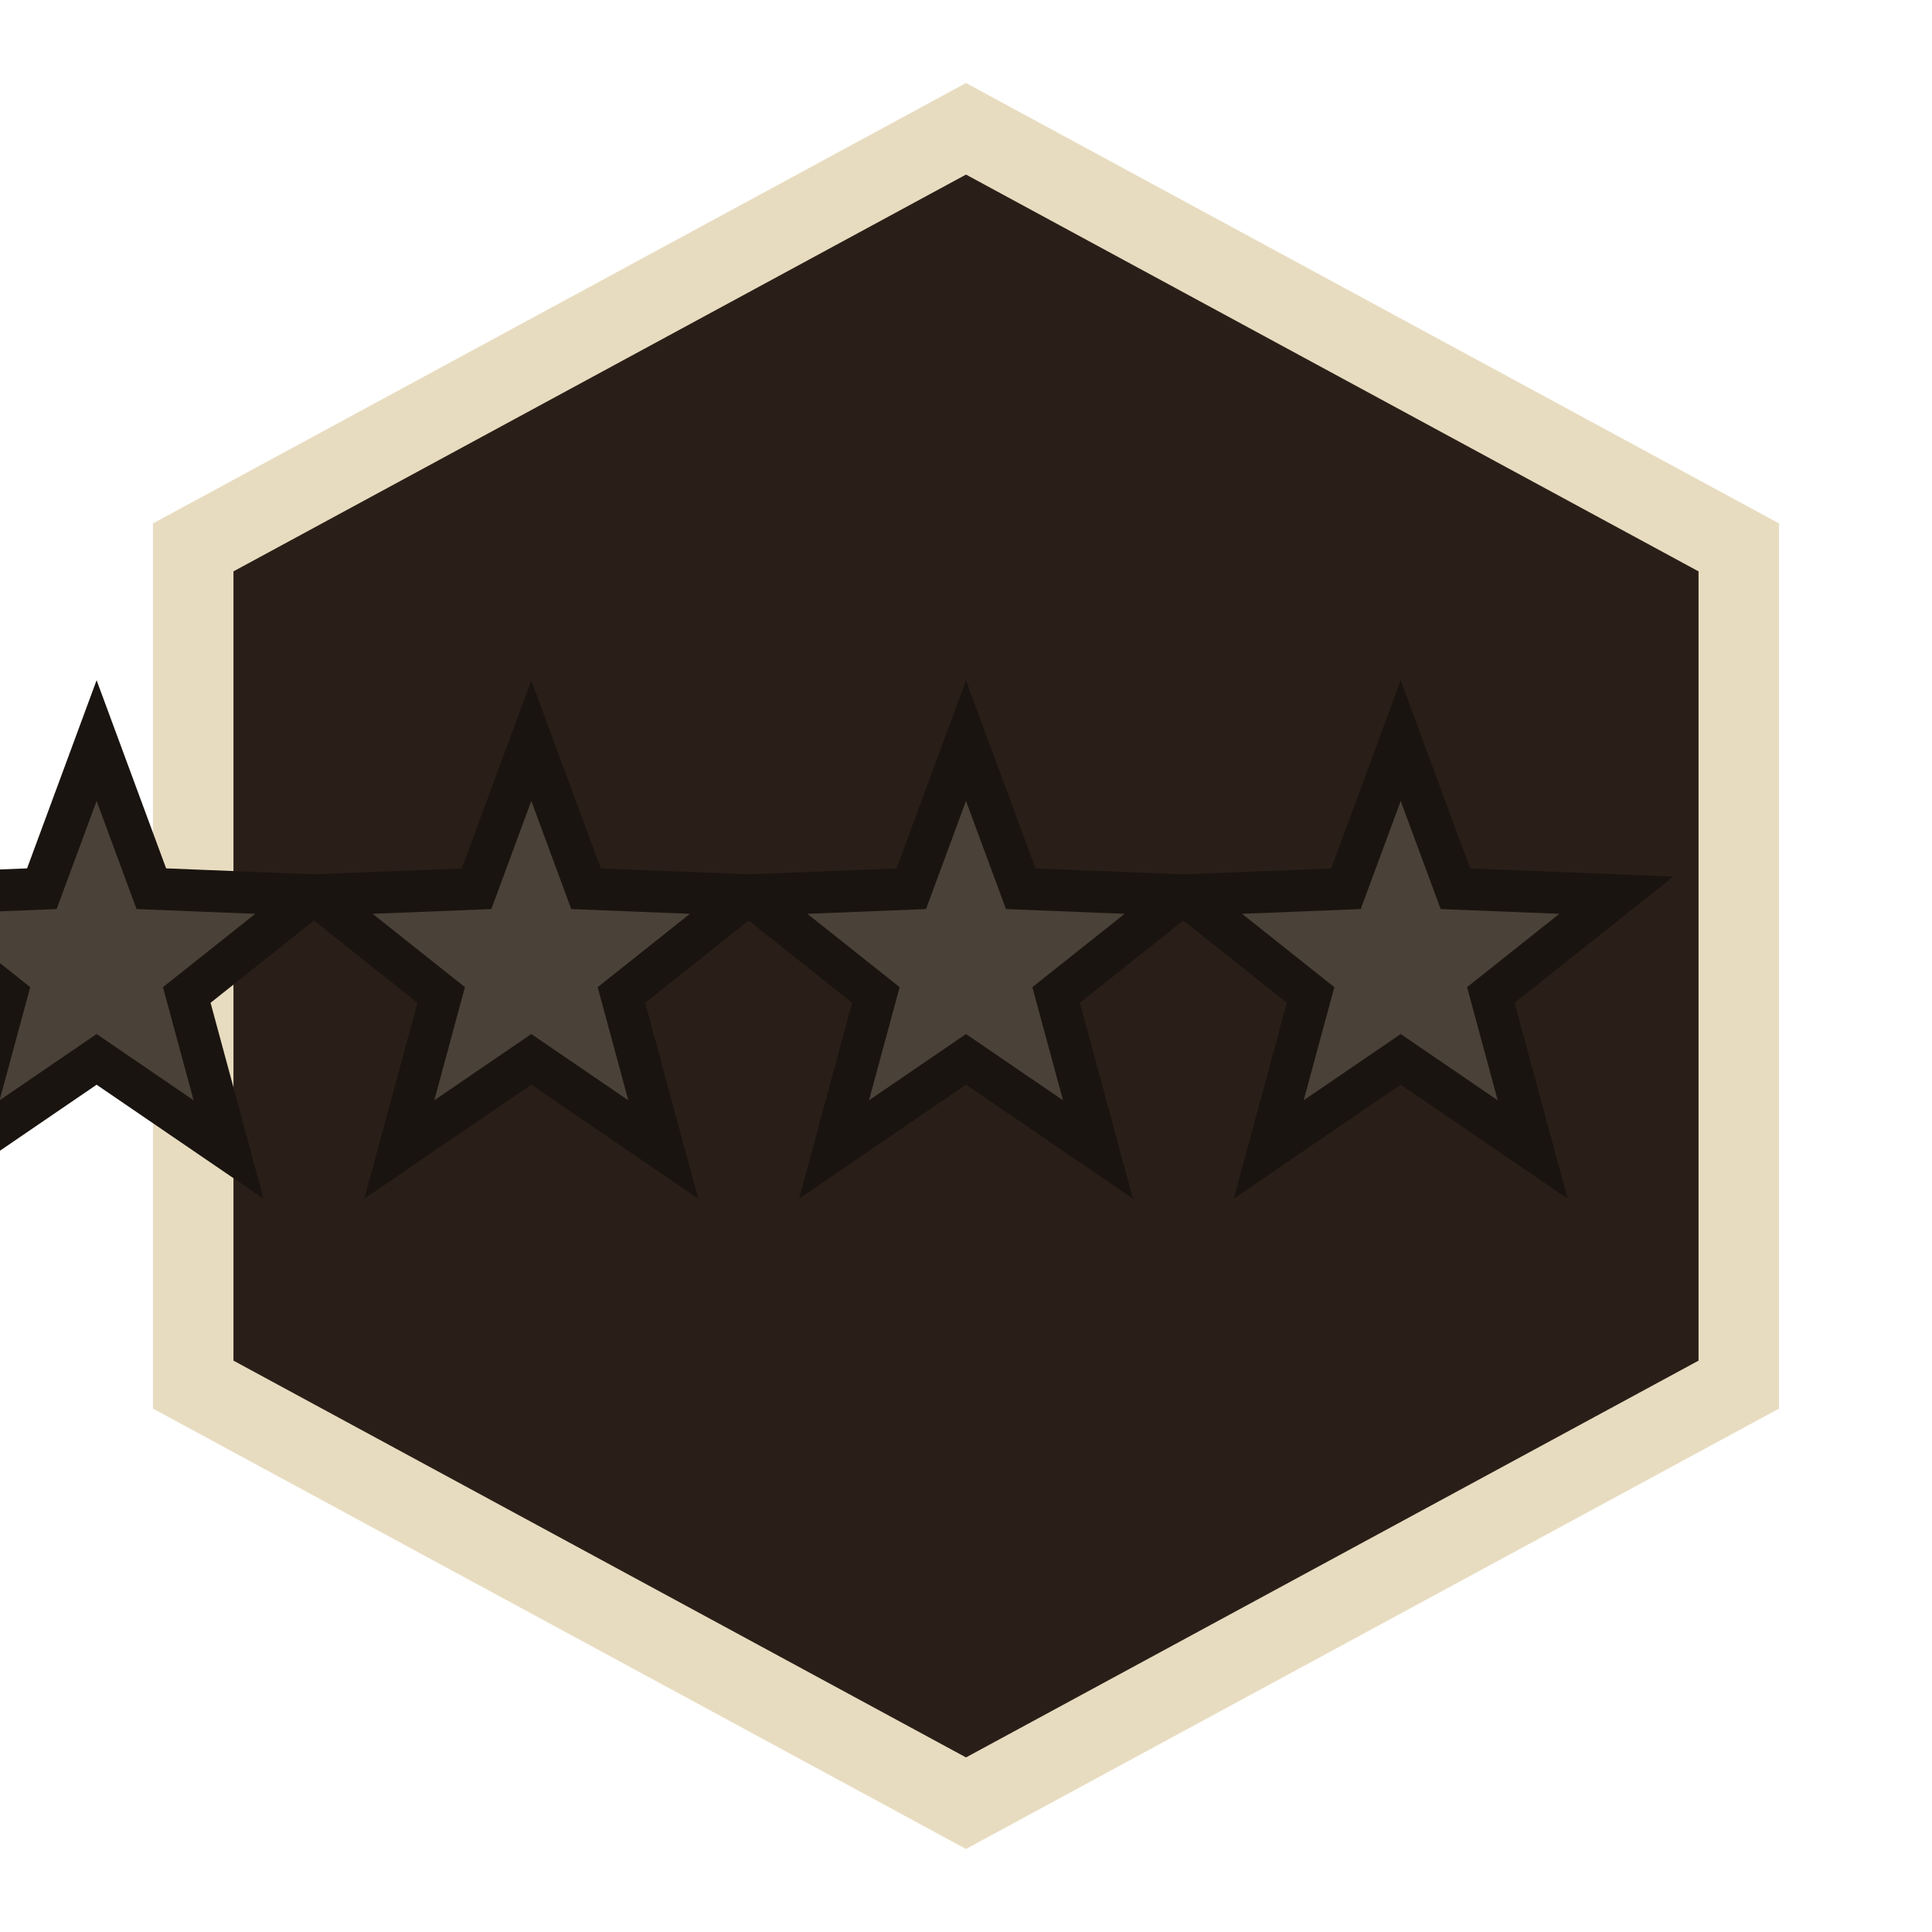
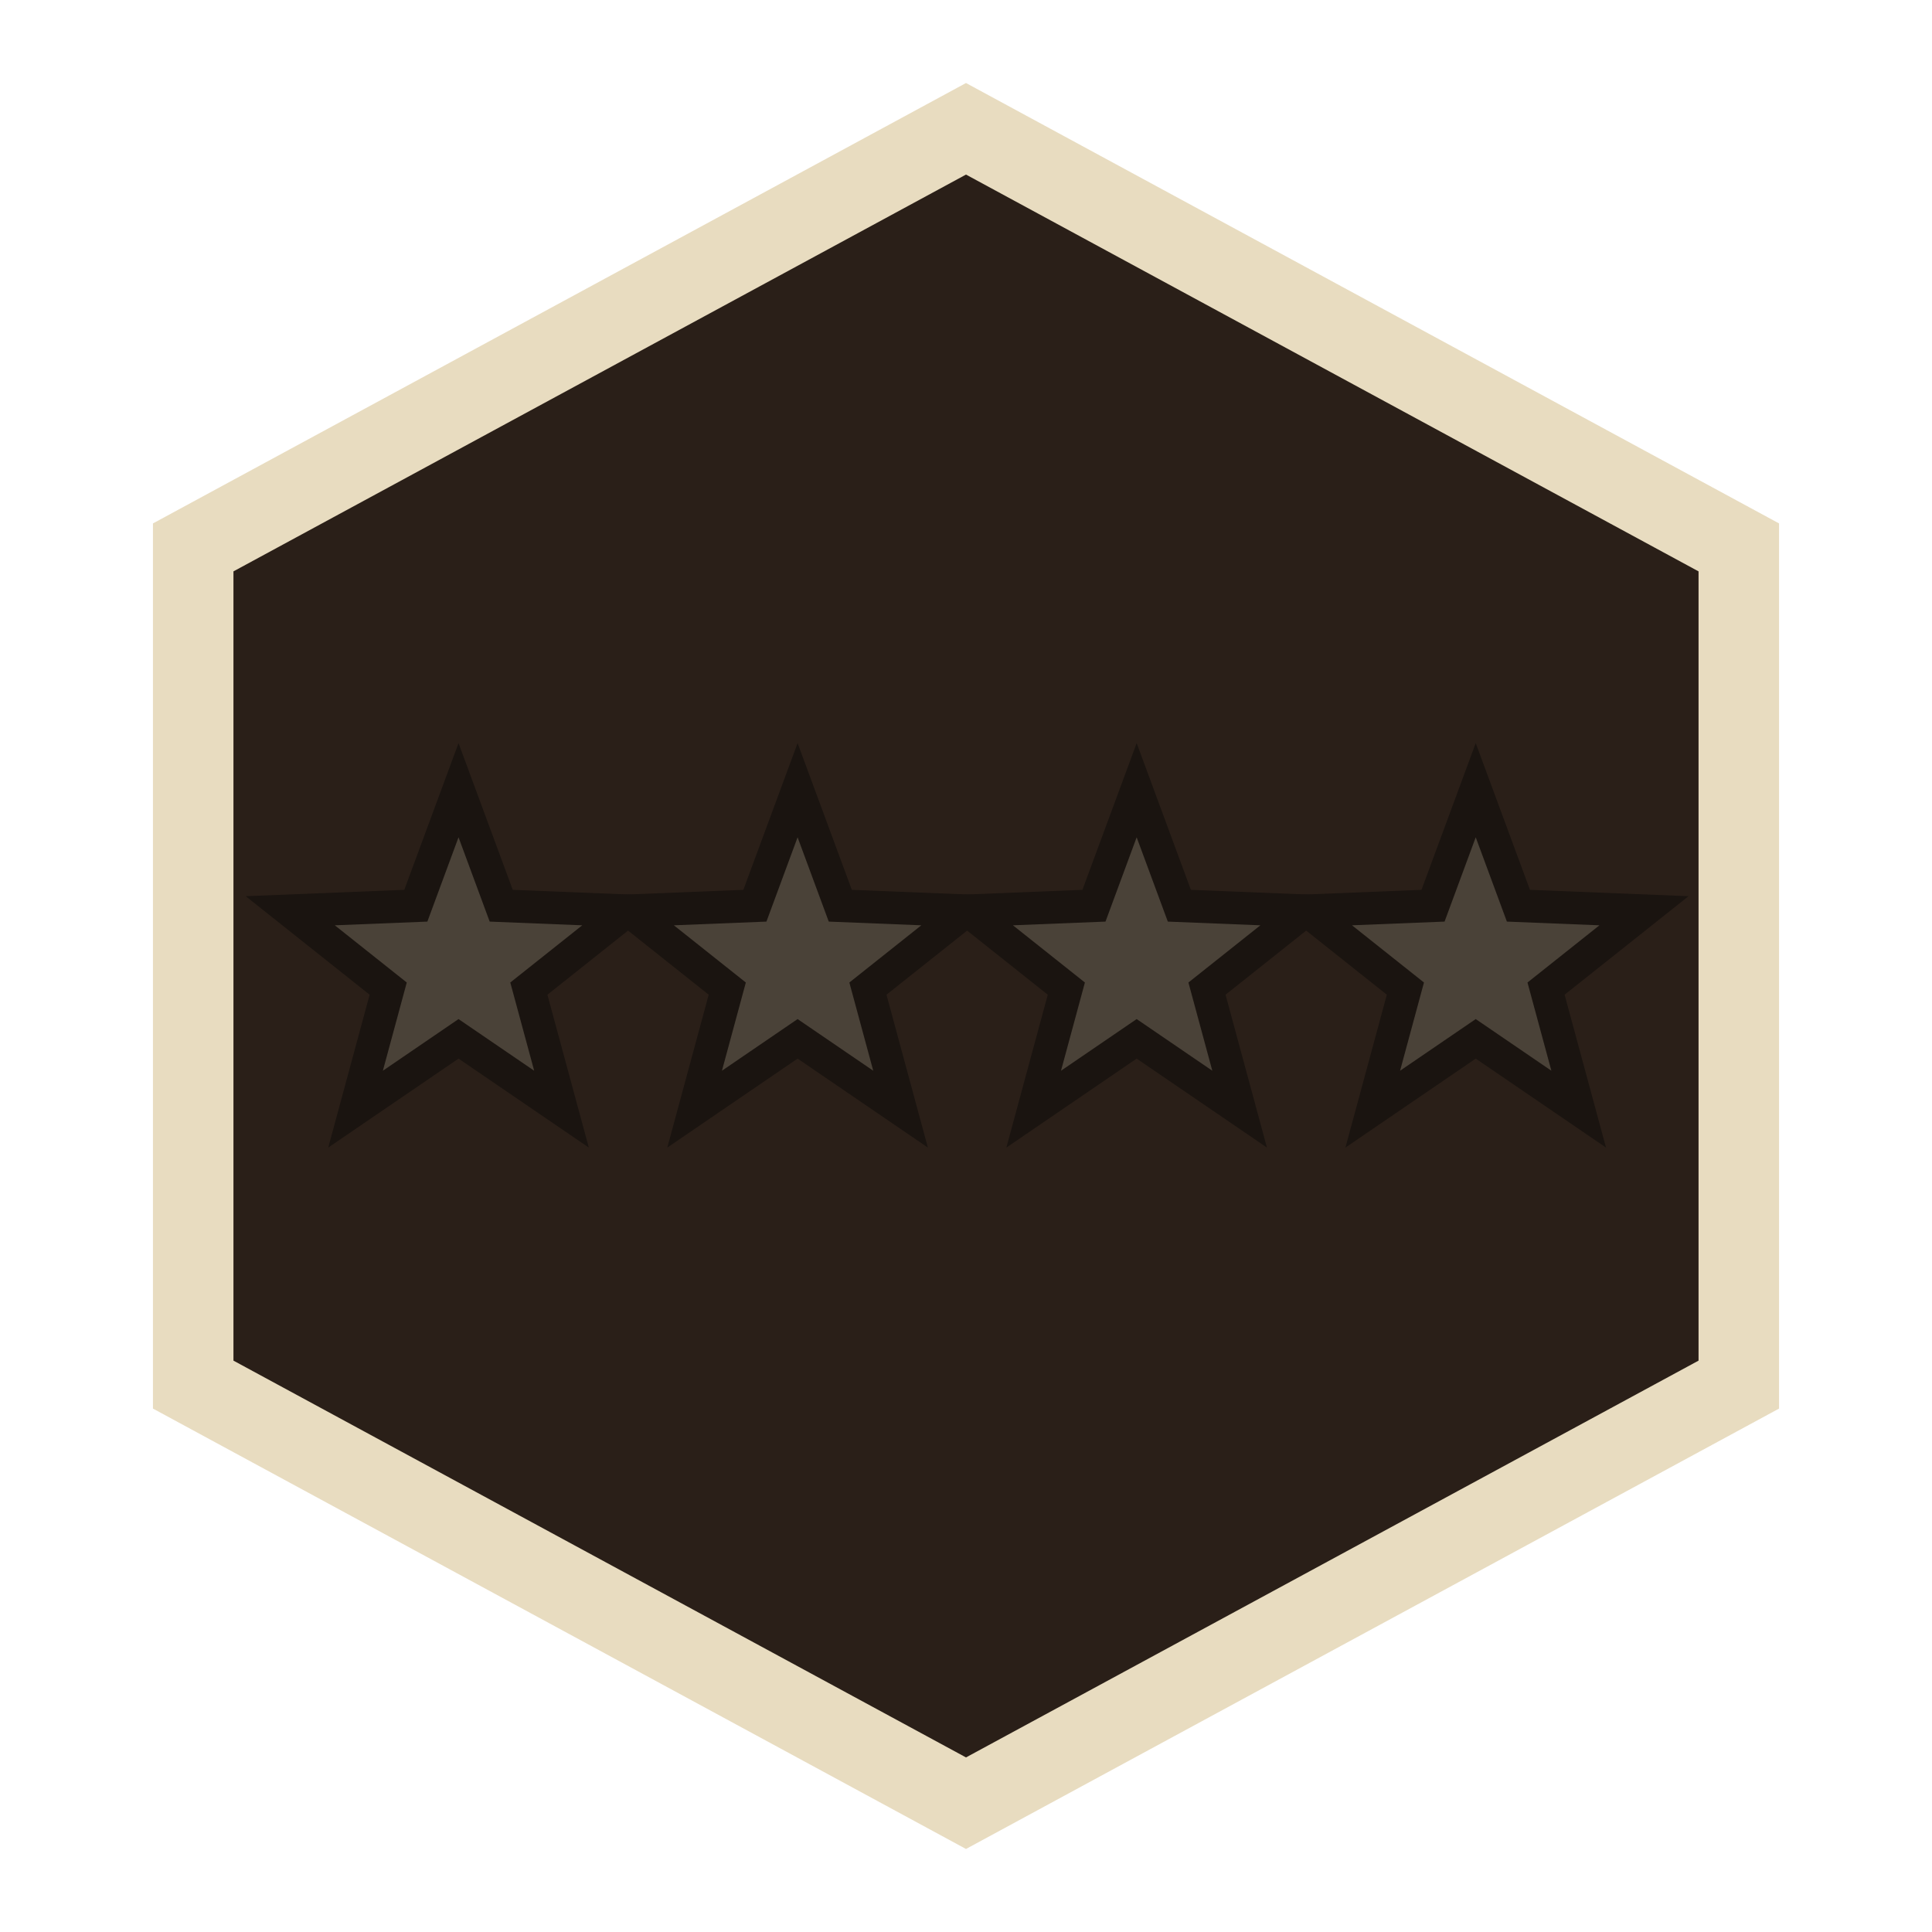
<svg xmlns="http://www.w3.org/2000/svg" viewBox="-30 -30 60 60" width="180" height="180">
  <style>.k3{stroke:#1a1410;stroke-width:3px;stroke-linejoin:round;stroke-linecap:round}.k2{stroke:#1a1410;stroke-width:2.2px;stroke-linejoin:round;stroke-linecap:round}.k15{stroke:#1a1410;stroke-width:1.6px;stroke-linejoin:round;stroke-linecap:round}.k1{stroke:#1a1410;stroke-width:1.1px;stroke-linejoin:round}</style>
  <defs>
    <g id="v-sturmbatterie">
      <ellipse cx="0" cy="16" rx="50" ry="16" fill="rgba(0,0,0,.35)" stroke="none" />
      <path class="k2" d="M-35.0,7 L31.0,7 A9,9 0 0 1 31.0,25 L-35.0,25 A9,9 0 0 1 -35.0,7 Z" fill="#2c2822" />
      <line x1="-41.3" y1="8.5" x2="-41.3" y2="23.5" stroke="#161310" stroke-width="2" stroke-linecap="round" />
      <line x1="-34.75" y1="8.5" x2="-34.75" y2="23.5" stroke="#161310" stroke-width="2" stroke-linecap="round" />
      <line x1="-28.2" y1="8.5" x2="-28.2" y2="23.5" stroke="#161310" stroke-width="2" stroke-linecap="round" />
      <line x1="-21.65" y1="8.5" x2="-21.65" y2="23.5" stroke="#161310" stroke-width="2" stroke-linecap="round" />
      <line x1="-15.1" y1="8.5" x2="-15.1" y2="23.5" stroke="#161310" stroke-width="2" stroke-linecap="round" />
      <line x1="-8.55" y1="8.5" x2="-8.55" y2="23.5" stroke="#161310" stroke-width="2" stroke-linecap="round" />
      <line x1="-2.0" y1="8.5" x2="-2.0" y2="23.5" stroke="#161310" stroke-width="2" stroke-linecap="round" />
      <line x1="4.55" y1="8.5" x2="4.55" y2="23.5" stroke="#161310" stroke-width="2" stroke-linecap="round" />
      <line x1="11.1" y1="8.5" x2="11.1" y2="23.5" stroke="#161310" stroke-width="2" stroke-linecap="round" />
      <line x1="17.65" y1="8.5" x2="17.65" y2="23.5" stroke="#161310" stroke-width="2" stroke-linecap="round" />
      <line x1="24.2" y1="8.5" x2="24.2" y2="23.5" stroke="#161310" stroke-width="2" stroke-linecap="round" />
      <line x1="30.75" y1="8.5" x2="30.75" y2="23.5" stroke="#161310" stroke-width="2" stroke-linecap="round" />
      <line x1="37.3" y1="8.5" x2="37.3" y2="23.5" stroke="#161310" stroke-width="2" stroke-linecap="round" />
      <ellipse class="k1" cx="-35.0" cy="16" rx="8.1" ry="8.1" fill="#161310" />
      <ellipse class="k1" cx="31.0" cy="16" rx="8.1" ry="8.1" fill="#161310" />
      <path class="k2" d="M-36.0,-6 L32.0,-6 A10,10 0 0 1 32.0,14 L-36.0,14 A10,10 0 0 1 -36.0,-6 Z" fill="#332b24" />
      <line x1="-43.0" y1="-4.5" x2="-43.0" y2="12.5" stroke="#1c1713" stroke-width="2" stroke-linecap="round" />
      <line x1="-36.167" y1="-4.5" x2="-36.167" y2="12.5" stroke="#1c1713" stroke-width="2" stroke-linecap="round" />
      <line x1="-29.333" y1="-4.5" x2="-29.333" y2="12.5" stroke="#1c1713" stroke-width="2" stroke-linecap="round" />
      <line x1="-22.5" y1="-4.5" x2="-22.5" y2="12.5" stroke="#1c1713" stroke-width="2" stroke-linecap="round" />
      <line x1="-15.667" y1="-4.5" x2="-15.667" y2="12.5" stroke="#1c1713" stroke-width="2" stroke-linecap="round" />
      <line x1="-8.833" y1="-4.5" x2="-8.833" y2="12.5" stroke="#1c1713" stroke-width="2" stroke-linecap="round" />
      <line x1="-2.0" y1="-4.5" x2="-2.0" y2="12.5" stroke="#1c1713" stroke-width="2" stroke-linecap="round" />
      <line x1="4.833" y1="-4.5" x2="4.833" y2="12.5" stroke="#1c1713" stroke-width="2" stroke-linecap="round" />
      <line x1="11.667" y1="-4.5" x2="11.667" y2="12.5" stroke="#1c1713" stroke-width="2" stroke-linecap="round" />
      <line x1="18.5" y1="-4.5" x2="18.5" y2="12.5" stroke="#1c1713" stroke-width="2" stroke-linecap="round" />
      <line x1="25.333" y1="-4.5" x2="25.333" y2="12.5" stroke="#1c1713" stroke-width="2" stroke-linecap="round" />
      <line x1="32.167" y1="-4.5" x2="32.167" y2="12.5" stroke="#1c1713" stroke-width="2" stroke-linecap="round" />
      <line x1="39.0" y1="-4.5" x2="39.0" y2="12.5" stroke="#1c1713" stroke-width="2" stroke-linecap="round" />
      <ellipse class="k1" cx="-36.0" cy="4" rx="9.0" ry="9.0" fill="#1c1713" />
      <ellipse class="k1" cx="32.0" cy="4" rx="9.0" ry="9.0" fill="#1c1713" />
      <polygon class="#4a2e21" points="-40.0,2.0 38.0,2.0 30.0,-10.0 -32.0,-10.0" fill="#6b4230" stroke-width="2" />
      <polygon class="k3" points="-36.0,-16.0 -4.0,0.0 -4.0,10.0 -36.0,-6.0" fill="#6b4230" />
      <polygon class="k3" points="-4.0,0.0 28.0,-16.0 28.0,-6.0 -4.0,10.0" fill="#4a2e21" />
      <polygon class="k3" points="-4.0,-32.0 28.0,-16.0 -4.0,0.0 -36.0,-16.0" fill="#8a5a40" />
      <polygon class="k2" points="-34.0,-8.0 -24.0,-16.0 20.0,-16.0 30.0,-8.0" fill="#77726b" />
      <path d="M-30,-9 L26,-9" fill="none" stroke="#f0e2b8" stroke-width="2" opacity="0.6" />
      <polygon class="k3" points="-13.0,-34.0 2.0,-26.5 2.0,-14.5 -13.0,-22.0" fill="#77726b" />
      <polygon class="k3" points="2.0,-26.5 17.0,-34.0 17.0,-22.0 2.0,-14.5" fill="#48443f" />
      <polygon class="k3" points="2.0,-41.5 17.0,-34.0 2.0,-26.5 -13.0,-34.0" fill="#a8a195" />
      <line x1="-1.15" y1="-24" x2="-15.1" y2="-44" stroke="#1a1410" stroke-width="7.4" stroke-linecap="round" />
      <line x1="-1.15" y1="-24" x2="-15.1" y2="-44" stroke="#48443f" stroke-width="3.4" stroke-linecap="round" />
      <line x1="-1.15" y1="-24.85" x2="-15.1" y2="-44.85" stroke="#a8a195" stroke-width="1.5" stroke-linecap="round" />
      <line x1="0.95" y1="-24" x2="-3.7" y2="-47" stroke="#1a1410" stroke-width="7.4" stroke-linecap="round" />
      <line x1="0.95" y1="-24" x2="-3.7" y2="-47" stroke="#48443f" stroke-width="3.4" stroke-linecap="round" />
      <line x1="0.95" y1="-24.85" x2="-3.7" y2="-47.85" stroke="#a8a195" stroke-width="1.5" stroke-linecap="round" />
      <line x1="3.05" y1="-24" x2="7.7" y2="-47" stroke="#1a1410" stroke-width="7.4" stroke-linecap="round" />
      <line x1="3.05" y1="-24" x2="7.7" y2="-47" stroke="#48443f" stroke-width="3.4" stroke-linecap="round" />
      <line x1="3.05" y1="-24.85" x2="7.7" y2="-47.85" stroke="#a8a195" stroke-width="1.5" stroke-linecap="round" />
      <line x1="5.15" y1="-24" x2="19.1" y2="-44" stroke="#1a1410" stroke-width="7.4" stroke-linecap="round" />
      <line x1="5.15" y1="-24" x2="19.1" y2="-44" stroke="#48443f" stroke-width="3.4" stroke-linecap="round" />
      <line x1="5.15" y1="-24.85" x2="19.1" y2="-44.85" stroke="#a8a195" stroke-width="1.5" stroke-linecap="round" />
      <polygon class="2" points="-22.0,-21.0 -16.0,-18.0 -16.0,-13.0 -22.0,-16.0" fill="#834f36" />
      <polygon class="2" points="-16.0,-18.0 -10.0,-21.0 -10.0,-16.0 -16.0,-13.0" fill="#5e3826" />
      <polygon class="2" points="-16.0,-24.0 -10.0,-21.0 -16.0,-18.0 -22.0,-21.0" fill="#a2684a" />
      <polygon class="2" points="14.0,-21.0 20.0,-18.0 20.0,-13.0 14.0,-16.0" fill="#834f36" />
      <polygon class="2" points="20.0,-18.0 26.0,-21.0 26.0,-16.0 20.0,-13.0" fill="#5e3826" />
      <polygon class="2" points="20.0,-24.0 26.0,-21.0 20.0,-18.0 14.0,-21.0" fill="#a2684a" />
      <polygon points="-10.1,-58.0 -13.7,-56.9 -15.1,-54.2 -16.5,-56.9 -20.1,-58.0 -16.5,-59.1 -15.1,-61.8 -13.7,-59.1" fill="#f0e2b8" stroke="#fff3d6" stroke-width="0.8" />
      <polygon points="1.3,-61.0 -2.3,-59.9 -3.7,-57.2 -5.1,-59.9 -8.7,-61.0 -5.1,-62.1 -3.7,-64.8 -2.3,-62.1" fill="#f0e2b8" stroke="#fff3d6" stroke-width="0.8" />
      <polygon points="12.7,-61.0 9.1,-59.9 7.7,-57.2 6.3,-59.9 2.7,-61.0 6.3,-62.1 7.7,-64.8 9.1,-62.1" fill="#f0e2b8" stroke="#fff3d6" stroke-width="0.8" />
      <polygon points="24.1,-58.0 20.5,-56.9 19.1,-54.2 17.7,-56.9 14.1,-58.0 17.7,-59.1 19.1,-61.8 20.5,-59.1" fill="#f0e2b8" stroke="#fff3d6" stroke-width="0.8" />
      <rect x="13.553" y="-47.58" width="2.8" height="6.4" rx="0.6" fill="#e8c872" stroke="#1a1410" stroke-width="0.8" transform="rotate(12.07476 14.95331 -44.37962)" />
      <rect x="3.497" y="-38.339" width="2.8" height="6.4" rx="0.6" fill="#e8c872" stroke="#1a1410" stroke-width="0.8" transform="rotate(-10.74489 4.897451 -35.13883)" />
      <rect x="2.92" y="-39.022" width="2.8" height="6.4" rx="0.6" fill="#e8c872" stroke="#1a1410" stroke-width="0.8" transform="rotate(-37.00035 4.319957 -35.82154)" />
      <rect x="17.946" y="-49.523" width="2.8" height="6.4" rx="0.6" fill="#e8c872" stroke="#1a1410" stroke-width="0.8" transform="rotate(-32.74296 19.34583 -46.32347)" />
      <rect x="17.581" y="-31.356" width="2.8" height="6.4" rx="0.6" fill="#e8c872" stroke="#1a1410" stroke-width="0.8" transform="rotate(-30.09584 18.98077 -28.15555)" />
      <rect x="9.53" y="-36.142" width="2.8" height="6.4" rx="0.6" fill="#e8c872" stroke="#1a1410" stroke-width="0.8" transform="rotate(35.81672 10.92956 -32.9416)" />
      <rect x="23.684" y="-41.68" width="2.8" height="6.4" rx="0.6" fill="#e8c872" stroke="#1a1410" stroke-width="0.8" transform="rotate(38.10041 25.08412 -38.47967)" />
      <rect x="2.463" y="-30.597" width="2.8" height="6.4" rx="0.6" fill="#e8c872" stroke="#1a1410" stroke-width="0.8" transform="rotate(-16.83126 3.863307 -27.39676)" />
      <rect x="6.37" y="-48.373" width="2.8" height="6.4" rx="0.6" fill="#e8c872" stroke="#1a1410" stroke-width="0.8" transform="rotate(-15.32145 7.770203 -45.17299)" />
      <rect x="33.245" y="-46.863" width="2.8" height="6.4" rx="0.6" fill="#e8c872" stroke="#1a1410" stroke-width="0.8" transform="rotate(6.528013 34.64505 -43.66257)" />
      <rect x="26.157" y="-42.262" width="2.8" height="6.4" rx="0.6" fill="#e8c872" stroke="#1a1410" stroke-width="0.8" transform="rotate(3.819557 27.55654 -39.06246)" />
      <rect x="3.112" y="-49.77" width="2.8" height="6.4" rx="0.6" fill="#e8c872" stroke="#1a1410" stroke-width="0.8" transform="rotate(-23.5233 4.511559 -46.56957)" />
      <rect x="27.816" y="-40.938" width="2.8" height="6.4" rx="0.6" fill="#e8c872" stroke="#1a1410" stroke-width="0.8" transform="rotate(-14.86823 29.216 -37.73778)" />
      <rect x="24.022" y="-40.324" width="2.8" height="6.4" rx="0.6" fill="#e8c872" stroke="#1a1410" stroke-width="0.8" transform="rotate(-16.01864 25.42247 -37.12357)" />
    </g>
    <g id="v-obelisk">
      <ellipse cx="0" cy="6" rx="46" ry="18" fill="rgba(0,0,0,.4)" stroke="none" />
      <polygon class="k3" points="-40.0,-8.0 0.0,12.0 0.0,22.0 -40.0,2.0" fill="#4b4238" />
      <polygon class="k3" points="0.0,12.0 40.0,-8.0 40.0,2.0 0.0,22.0" fill="#332c24" />
      <polygon class="k3" points="0.0,-28.0 40.0,-8.0 0.0,12.0 -40.0,-8.0" fill="#6a5d4e" />
      <polygon class="k1" points="-40.0,-6.0 0.0,10.0 0.0,16.0 -40.0,0.0" fill="url(#haz)" />
      <polygon class="k3" points="-30.0,-20.0 0.0,-5.0 0.0,9.0 -30.0,-6.0" fill="#4b4238" />
      <polygon class="k3" points="0.0,-5.0 30.0,-20.0 30.0,-6.0 0.0,9.0" fill="#332c24" />
      <polygon class="k3" points="0.0,-35.0 30.0,-20.0 0.0,-5.0 -30.0,-20.0" fill="#6a5d4e" />
      <path class="k1" d="M-30,4 C-39.9,-4.8 -34.4,-13.6 -31.1,-24.6 C-23.4,-13.6 -20.1,-5.9 -30,4 Z" fill="#ff8a2a" />
      <path class="k1" d="M30,4 C20.1,-4.8 25.6,-13.6 28.9,-24.6 C36.6,-13.6 39.9,-5.9 30,4 Z" fill="#ff8a2a" />
      <path class="k1" d="M-26,-6 C-35.9,-14.8 -30.4,-23.6 -27.1,-34.6 C-19.4,-23.6 -16.1,-15.9 -26,-6 Z" fill="#ff8a2a" />
      <path class="k1" d="M26,-6 C16.1,-14.8 21.6,-23.6 24.9,-34.6 C32.6,-23.6 35.9,-15.9 26,-6 Z" fill="#ff8a2a" />
      <polygon class="k2" points="3.0,-20.0 1.0,-148.0 15.0,-150.0 20.0,-20.0" fill="#332c24" />
      <path class="k3" d="M-20,-20 L20,-20 L15,-150 L-15,-150 Z" fill="#4b4238" />
      <polygon class="k2" points="-20.0,-20.0 -15.0,-150.0 -1.0,-148.0 -3.0,-20.0" fill="#6a5d4e" />
      <path d="M-13.85,-38.5 L-4.85,-29.5 M-13.85,-29.5 L-4.85,-38.5" fill="none" stroke="#8a5aa0" stroke-width="1.4" opacity="0.75" />
      <path d="M4.85,-38.5 L13.85,-34 L4.85,-29.5" fill="none" stroke="#8a5aa0" stroke-width="1.4" opacity="0.75" />
      <path d="M-13.548,-56.5 L-4.548,-52 L-13.548,-47.5" fill="none" stroke="#8a5aa0" stroke-width="1.4" opacity="0.75" />
      <path d="M4.548,-56.5 L13.548,-47.5 M4.548,-47.5 L13.548,-56.5" fill="none" stroke="#8a5aa0" stroke-width="1.4" opacity="0.75" />
      <path d="M-8.745,-74.5 L-8.745,-65.5 M-13.245,-70 L-4.245,-70" fill="none" stroke="#8a5aa0" stroke-width="1.4" opacity="0.75" />
      <path d="M8.745,-74.5 L8.745,-65.5 M4.245,-70 L13.245,-70" fill="none" stroke="#8a5aa0" stroke-width="1.4" opacity="0.75" />
      <path d="M-12.943,-92.5 L-3.943,-83.5 M-12.943,-83.5 L-3.943,-92.5" fill="none" stroke="#8a5aa0" stroke-width="1.4" opacity="0.75" />
      <path d="M3.943,-92.5 L12.943,-88 L3.943,-83.5" fill="none" stroke="#8a5aa0" stroke-width="1.4" opacity="0.75" />
      <path d="M-12.64,-110.5 L-3.64,-101.5 M-12.64,-101.5 L-3.64,-110.5" fill="none" stroke="#8a5aa0" stroke-width="1.4" opacity="0.75" />
      <path d="M3.64,-110.5 L12.64,-106 L3.64,-101.5" fill="none" stroke="#8a5aa0" stroke-width="1.4" opacity="0.75" />
      <path d="M-12.338,-128.5 L-3.338,-124 L-12.338,-119.5" fill="none" stroke="#8a5aa0" stroke-width="1.4" opacity="0.75" />
      <path d="M3.338,-128.5 L12.338,-119.5 M3.338,-119.5 L12.338,-128.5" fill="none" stroke="#8a5aa0" stroke-width="1.4" opacity="0.75" />
      <path d="M-14,-46 L14,-46" fill="none" stroke="#2a231c" stroke-width="2" />
      <path d="M-14,-92 L14,-92" fill="none" stroke="#2a231c" stroke-width="2" />
      <path d="M-14,-130 L14,-130" fill="none" stroke="#2a231c" stroke-width="2" />
      <polygon class="k2" points="-15.0,-150.0 15.0,-150.0 9.0,-165.0 -9.0,-165.0" fill="#6a5d4e" />
      <circle cx="0" cy="-208" r="26" fill="#b784ff" opacity=".18" />
      <circle cx="0" cy="-208" r="14" fill="#9a6ae0" opacity=".3" />
      <polyline points="12.895,-165 16.225,-185.606 36.842,-206.212" fill="none" stroke="#1a1410" stroke-width="4" stroke-linejoin="round" />
      <polyline points="12.895,-165 16.225,-185.606 36.842,-206.212" fill="none" stroke="#5fd4ff" stroke-width="1.8" stroke-linejoin="round" />
      <polyline points="-6.714,-165 -17.168,-181.3 -19.184,-197.599" fill="none" stroke="#1a1410" stroke-width="4" stroke-linejoin="round" />
      <polyline points="-6.714,-165 -17.168,-181.3 -19.184,-197.599" fill="none" stroke="#5fd4ff" stroke-width="1.8" stroke-linejoin="round" />
      <polyline points="-9.609,-165 -22.202,-197.446 -27.453,-229.893" fill="none" stroke="#1a1410" stroke-width="4" stroke-linejoin="round" />
      <polyline points="-9.609,-165 -22.202,-197.446 -27.453,-229.893" fill="none" stroke="#5fd4ff" stroke-width="1.8" stroke-linejoin="round" />
      <ellipse cx="0" cy="-208" rx="22" ry="13" fill="#2a0d33" class="k3" />
      <path class="k2" d="M-19,-208 Q-6,-222 0,-208 Q6,-194 19,-208 Q6,-198 0,-208 Q-6,-198 -19,-208 Z" fill="#e8dcc0" />
      <ellipse class="k2" cx="0" cy="-208" rx="6.5" ry="9.5" fill="#ff3a1a" />
      <ellipse cx="0" cy="-208" rx="2.4" ry="6" fill="#1a1410" stroke="none" />
      <circle cx="-2.5" cy="-211" r="1.6" fill="#ffd23f" stroke="none" />
      <ellipse cx="0" cy="-198" rx="26" ry="7" fill="none" stroke="#c9a8ff" stroke-width="1.8" opacity="0.6" />
    </g>
    <pattern id="haz" width="8" height="8" patternUnits="userSpaceOnUse" patternTransform="rotate(-35)">
      <rect width="8" height="8" fill="#e8b93a" />
      <rect width="4" height="8" fill="#1a1410" />
    </pattern>
    <filter id="sil">
      <feColorMatrix type="matrix" values="0 0 0 0 0.11  0 0 0 0 0.08  0 0 0 0 0.06  0 0 0 1 0" />
    </filter>
    <g id="badge-0">
      <g>
        <polygon points="0.0,-26.0 24.0,-13.0 24.0,13.0 0.0,26.0 -24.0,13.0 -24.0,-13.0" fill="#2a1f18" stroke="#e8dcc0" stroke-width="2.5" />
-         <polygon points="-27.0,-7.0 -25.3,-2.4 -20.3,-2.2 -24.2,0.9 -22.9,5.7 -27.0,2.9 -31.1,5.7 -29.8,0.9 -33.7,-2.2 -28.7,-2.4" fill="#4a4238" stroke="#1a1410" stroke-width="1.3" />
-         <polygon points="-13.5,-7.0 -11.8,-2.4 -6.8,-2.2 -10.7,0.9 -9.4,5.7 -13.5,2.9 -17.6,5.7 -16.3,0.9 -20.2,-2.2 -15.2,-2.4" fill="#4a4238" stroke="#1a1410" stroke-width="1.3" />
-         <polygon points="0.0,-7.0 1.7,-2.4 6.7,-2.2 2.8,0.9 4.1,5.7 0.0,2.9 -4.1,5.7 -2.8,0.9 -6.7,-2.2 -1.7,-2.4" fill="#4a4238" stroke="#1a1410" stroke-width="1.3" />
-         <polygon points="13.5,-7.0 15.2,-2.4 20.2,-2.2 16.3,0.9 17.6,5.7 13.5,2.9 9.4,5.7 10.7,0.9 6.8,-2.2 11.8,-2.4" fill="#4a4238" stroke="#1a1410" stroke-width="1.3" />
+         <g transform="translate(5.3,0) scale(0.78)">
+           <polygon points="-27.0,-7.0 -25.3,-2.4 -20.3,-2.2 -24.2,0.9 -22.9,5.7 -27.0,2.9 -31.1,5.7 -29.8,0.9 -33.7,-2.2 -28.7,-2.4" fill="#4a4238" stroke="#1a1410" stroke-width="1.3" />
+           <polygon points="-13.5,-7.0 -11.8,-2.4 -6.8,-2.2 -10.7,0.9 -9.4,5.7 -13.5,2.9 -17.6,5.7 -16.3,0.9 -20.2,-2.2 -15.2,-2.4" fill="#4a4238" stroke="#1a1410" stroke-width="1.3" />
+           <polygon points="0.0,-7.0 1.7,-2.4 6.7,-2.2 2.8,0.9 4.1,5.7 0.0,2.9 -4.1,5.7 -2.8,0.9 -6.7,-2.2 -1.7,-2.4" fill="#4a4238" stroke="#1a1410" stroke-width="1.3" />
+           <polygon points="13.5,-7.0 15.2,-2.4 20.2,-2.2 16.3,0.9 17.6,5.7 13.5,2.9 9.4,5.7 10.7,0.9 6.8,-2.2 11.8,-2.4" fill="#4a4238" stroke="#1a1410" stroke-width="1.3" />
+         </g>
      </g>
    </g>
    <g id="badge-1">
      <g>
        <polygon points="0.0,-26.0 24.0,-13.0 24.0,13.0 0.0,26.0 -24.0,13.0 -24.0,-13.0" fill="#2a1f18" stroke="#e8dcc0" stroke-width="2.5" />
-         <polygon points="-27.0,-7.0 -25.3,-2.4 -20.3,-2.2 -24.2,0.9 -22.9,5.7 -27.0,2.9 -31.1,5.7 -29.8,0.9 -33.7,-2.2 -28.7,-2.4" fill="#e8dcc0" stroke="#1a1410" stroke-width="1.3" />
-         <polygon points="-13.5,-7.0 -11.8,-2.4 -6.8,-2.2 -10.7,0.9 -9.4,5.7 -13.5,2.9 -17.6,5.7 -16.3,0.9 -20.2,-2.2 -15.2,-2.4" fill="#4a4238" stroke="#1a1410" stroke-width="1.3" />
-         <polygon points="0.0,-7.0 1.7,-2.4 6.7,-2.2 2.8,0.9 4.1,5.7 0.0,2.9 -4.1,5.7 -2.8,0.9 -6.7,-2.2 -1.7,-2.4" fill="#4a4238" stroke="#1a1410" stroke-width="1.3" />
-         <polygon points="13.5,-7.0 15.2,-2.4 20.2,-2.2 16.3,0.9 17.6,5.7 13.5,2.9 9.4,5.7 10.7,0.9 6.8,-2.2 11.8,-2.4" fill="#4a4238" stroke="#1a1410" stroke-width="1.3" />
+         <g transform="translate(5.3,0) scale(0.78)">
+           <polygon points="-27.0,-7.0 -25.3,-2.4 -20.3,-2.2 -24.2,0.9 -22.9,5.7 -27.0,2.9 -31.1,5.7 -29.8,0.9 -33.7,-2.2 -28.7,-2.4" fill="#e8dcc0" stroke="#1a1410" stroke-width="1.3" />
+           <polygon points="-13.5,-7.0 -11.8,-2.4 -6.8,-2.2 -10.7,0.9 -9.4,5.7 -13.5,2.9 -17.6,5.7 -16.3,0.9 -20.2,-2.2 -15.2,-2.4" fill="#4a4238" stroke="#1a1410" stroke-width="1.3" />
+           <polygon points="0.0,-7.0 1.7,-2.4 6.7,-2.2 2.8,0.9 4.1,5.7 0.0,2.9 -4.1,5.7 -2.8,0.9 -6.7,-2.2 -1.7,-2.4" fill="#4a4238" stroke="#1a1410" stroke-width="1.3" />
+           <polygon points="13.5,-7.0 15.2,-2.4 20.2,-2.2 16.3,0.9 17.6,5.7 13.5,2.9 9.4,5.7 10.7,0.9 6.8,-2.2 11.8,-2.4" fill="#4a4238" stroke="#1a1410" stroke-width="1.3" />
+         </g>
      </g>
    </g>
    <g id="badge-2">
      <g>
        <polygon points="0.0,-26.0 24.0,-13.0 24.0,13.0 0.0,26.0 -24.0,13.0 -24.0,-13.0" fill="#2a1f18" stroke="#e8dcc0" stroke-width="2.5" />
-         <polygon points="-27.0,-7.0 -25.3,-2.4 -20.3,-2.2 -24.2,0.9 -22.9,5.7 -27.0,2.9 -31.1,5.7 -29.8,0.9 -33.7,-2.2 -28.7,-2.4" fill="#e8dcc0" stroke="#1a1410" stroke-width="1.3" />
-         <polygon points="-13.5,-7.0 -11.8,-2.4 -6.8,-2.2 -10.7,0.9 -9.4,5.7 -13.5,2.9 -17.6,5.7 -16.3,0.9 -20.2,-2.2 -15.2,-2.4" fill="#e8dcc0" stroke="#1a1410" stroke-width="1.3" />
-         <polygon points="0.0,-7.0 1.7,-2.4 6.7,-2.2 2.8,0.9 4.1,5.7 0.0,2.9 -4.1,5.7 -2.8,0.9 -6.7,-2.2 -1.7,-2.4" fill="#4a4238" stroke="#1a1410" stroke-width="1.3" />
-         <polygon points="13.5,-7.0 15.2,-2.4 20.2,-2.2 16.3,0.9 17.6,5.7 13.5,2.9 9.4,5.7 10.7,0.9 6.8,-2.2 11.8,-2.4" fill="#4a4238" stroke="#1a1410" stroke-width="1.3" />
+         <g transform="translate(5.3,0) scale(0.78)">
+           <polygon points="-27.0,-7.0 -25.3,-2.4 -20.3,-2.2 -24.2,0.9 -22.9,5.7 -27.0,2.9 -31.1,5.7 -29.8,0.9 -33.7,-2.2 -28.7,-2.4" fill="#e8dcc0" stroke="#1a1410" stroke-width="1.3" />
+           <polygon points="-13.5,-7.0 -11.8,-2.4 -6.8,-2.2 -10.7,0.9 -9.4,5.7 -13.5,2.9 -17.6,5.7 -16.3,0.9 -20.2,-2.2 -15.2,-2.4" fill="#e8dcc0" stroke="#1a1410" stroke-width="1.3" />
+           <polygon points="0.0,-7.0 1.7,-2.4 6.7,-2.2 2.8,0.9 4.1,5.7 0.0,2.9 -4.1,5.7 -2.8,0.9 -6.7,-2.2 -1.7,-2.4" fill="#4a4238" stroke="#1a1410" stroke-width="1.3" />
+           <polygon points="13.5,-7.0 15.2,-2.4 20.2,-2.2 16.3,0.9 17.6,5.7 13.5,2.9 9.4,5.7 10.7,0.9 6.8,-2.2 11.8,-2.4" fill="#4a4238" stroke="#1a1410" stroke-width="1.3" />
+         </g>
      </g>
    </g>
    <g id="badge-3">
      <g>
        <polygon points="0.0,-26.0 24.0,-13.0 24.0,13.0 0.0,26.0 -24.0,13.0 -24.0,-13.0" fill="#2a1f18" stroke="#e8dcc0" stroke-width="2.5" />
-         <polygon points="-27.0,-7.0 -25.3,-2.4 -20.3,-2.2 -24.2,0.9 -22.9,5.7 -27.0,2.9 -31.1,5.7 -29.8,0.9 -33.7,-2.2 -28.7,-2.4" fill="#e8dcc0" stroke="#1a1410" stroke-width="1.3" />
-         <polygon points="-13.5,-7.0 -11.8,-2.4 -6.8,-2.2 -10.7,0.9 -9.4,5.7 -13.5,2.9 -17.6,5.7 -16.3,0.9 -20.2,-2.2 -15.2,-2.4" fill="#e8dcc0" stroke="#1a1410" stroke-width="1.3" />
-         <polygon points="0.0,-7.0 1.7,-2.4 6.7,-2.2 2.8,0.9 4.1,5.7 0.0,2.9 -4.1,5.7 -2.8,0.9 -6.7,-2.2 -1.7,-2.4" fill="#e8dcc0" stroke="#1a1410" stroke-width="1.3" />
-         <polygon points="13.5,-7.0 15.2,-2.4 20.2,-2.2 16.3,0.9 17.6,5.7 13.5,2.9 9.4,5.7 10.7,0.9 6.8,-2.2 11.8,-2.4" fill="#4a4238" stroke="#1a1410" stroke-width="1.3" />
+         <g transform="translate(5.3,0) scale(0.78)">
+           <polygon points="-27.0,-7.0 -25.3,-2.4 -20.3,-2.2 -24.2,0.9 -22.9,5.7 -27.0,2.9 -31.1,5.7 -29.8,0.9 -33.7,-2.2 -28.7,-2.4" fill="#e8dcc0" stroke="#1a1410" stroke-width="1.3" />
+           <polygon points="-13.5,-7.0 -11.8,-2.4 -6.8,-2.2 -10.7,0.9 -9.4,5.7 -13.5,2.9 -17.6,5.7 -16.3,0.9 -20.2,-2.2 -15.2,-2.4" fill="#e8dcc0" stroke="#1a1410" stroke-width="1.3" />
+           <polygon points="0.0,-7.0 1.7,-2.4 6.7,-2.2 2.8,0.9 4.1,5.7 0.0,2.9 -4.1,5.7 -2.8,0.9 -6.7,-2.2 -1.7,-2.4" fill="#e8dcc0" stroke="#1a1410" stroke-width="1.3" />
+           <polygon points="13.5,-7.0 15.2,-2.4 20.2,-2.2 16.3,0.9 17.6,5.7 13.5,2.9 9.4,5.7 10.7,0.9 6.8,-2.2 11.8,-2.4" fill="#4a4238" stroke="#1a1410" stroke-width="1.3" />
+         </g>
      </g>
    </g>
    <g id="badge-4">
      <g>
        <polygon points="0.0,-26.0 24.0,-13.0 24.0,13.0 0.0,26.0 -24.0,13.0 -24.0,-13.0" fill="#2a1f18" stroke="#f2c14e" stroke-width="2.5" />
-         <polygon points="-27.0,-7.0 -25.3,-2.4 -20.3,-2.2 -24.2,0.9 -22.9,5.7 -27.0,2.9 -31.1,5.7 -29.8,0.9 -33.7,-2.2 -28.7,-2.4" fill="#f2c14e" stroke="#1a1410" stroke-width="1.3" />
-         <polygon points="-13.5,-7.0 -11.8,-2.4 -6.8,-2.2 -10.7,0.9 -9.4,5.7 -13.5,2.9 -17.6,5.7 -16.3,0.9 -20.2,-2.2 -15.2,-2.4" fill="#f2c14e" stroke="#1a1410" stroke-width="1.3" />
-         <polygon points="0.0,-7.0 1.7,-2.4 6.7,-2.2 2.8,0.9 4.1,5.7 0.0,2.9 -4.1,5.7 -2.8,0.9 -6.7,-2.2 -1.7,-2.4" fill="#f2c14e" stroke="#1a1410" stroke-width="1.3" />
-         <polygon points="13.5,-7.0 15.2,-2.4 20.2,-2.2 16.3,0.9 17.6,5.7 13.5,2.9 9.4,5.7 10.7,0.9 6.8,-2.2 11.8,-2.4" fill="#f2c14e" stroke="#1a1410" stroke-width="1.3" />
+         <g transform="translate(5.3,0) scale(0.78)">
+           <polygon points="-27.0,-7.0 -25.3,-2.4 -20.3,-2.2 -24.2,0.9 -22.9,5.7 -27.0,2.9 -31.1,5.7 -29.8,0.9 -33.7,-2.2 -28.7,-2.4" fill="#f2c14e" stroke="#1a1410" stroke-width="1.3" />
+           <polygon points="-13.5,-7.0 -11.8,-2.4 -6.8,-2.2 -10.7,0.9 -9.4,5.7 -13.5,2.9 -17.6,5.7 -16.3,0.9 -20.2,-2.2 -15.2,-2.4" fill="#f2c14e" stroke="#1a1410" stroke-width="1.3" />
+           <polygon points="0.0,-7.0 1.7,-2.4 6.7,-2.2 2.8,0.9 4.1,5.7 0.0,2.9 -4.1,5.7 -2.8,0.9 -6.7,-2.2 -1.7,-2.4" fill="#f2c14e" stroke="#1a1410" stroke-width="1.3" />
+           <polygon points="13.5,-7.0 15.2,-2.4 20.2,-2.2 16.3,0.9 17.6,5.7 13.5,2.9 9.4,5.7 10.7,0.9 6.8,-2.2 11.8,-2.4" fill="#f2c14e" stroke="#1a1410" stroke-width="1.3" />
+         </g>
      </g>
    </g>
    <g id="v-tank2">
      <ellipse cx="0" cy="16" rx="50" ry="16" fill="rgba(0,0,0,.35)" stroke="none" />
      <path class="k2" d="M-35.0,7 L31.0,7 A9,9 0 0 1 31.0,25 L-35.0,25 A9,9 0 0 1 -35.0,7 Z" fill="#2c2822" />
      <line x1="-41.3" y1="8.5" x2="-41.3" y2="23.5" stroke="#161310" stroke-width="2" stroke-linecap="round" />
      <line x1="-34.75" y1="8.5" x2="-34.75" y2="23.5" stroke="#161310" stroke-width="2" stroke-linecap="round" />
      <line x1="-28.2" y1="8.5" x2="-28.2" y2="23.5" stroke="#161310" stroke-width="2" stroke-linecap="round" />
      <line x1="-21.65" y1="8.5" x2="-21.65" y2="23.5" stroke="#161310" stroke-width="2" stroke-linecap="round" />
      <line x1="-15.1" y1="8.5" x2="-15.1" y2="23.5" stroke="#161310" stroke-width="2" stroke-linecap="round" />
      <line x1="-8.55" y1="8.5" x2="-8.55" y2="23.5" stroke="#161310" stroke-width="2" stroke-linecap="round" />
      <line x1="-2.0" y1="8.5" x2="-2.0" y2="23.5" stroke="#161310" stroke-width="2" stroke-linecap="round" />
      <line x1="4.55" y1="8.5" x2="4.55" y2="23.5" stroke="#161310" stroke-width="2" stroke-linecap="round" />
      <line x1="11.1" y1="8.5" x2="11.1" y2="23.5" stroke="#161310" stroke-width="2" stroke-linecap="round" />
      <line x1="17.65" y1="8.5" x2="17.65" y2="23.5" stroke="#161310" stroke-width="2" stroke-linecap="round" />
      <line x1="24.2" y1="8.5" x2="24.2" y2="23.5" stroke="#161310" stroke-width="2" stroke-linecap="round" />
      <line x1="30.75" y1="8.5" x2="30.75" y2="23.5" stroke="#161310" stroke-width="2" stroke-linecap="round" />
      <line x1="37.3" y1="8.5" x2="37.3" y2="23.5" stroke="#161310" stroke-width="2" stroke-linecap="round" />
      <ellipse class="k1" cx="-35.0" cy="16" rx="8.1" ry="8.1" fill="#161310" />
      <ellipse class="k1" cx="31.0" cy="16" rx="8.1" ry="8.1" fill="#161310" />
      <path class="k2" d="M-36.0,-6 L32.0,-6 A10,10 0 0 1 32.0,14 L-36.0,14 A10,10 0 0 1 -36.0,-6 Z" fill="#332b24" />
      <line x1="-43.0" y1="-4.5" x2="-43.0" y2="12.5" stroke="#1c1713" stroke-width="2" stroke-linecap="round" />
      <line x1="-36.167" y1="-4.5" x2="-36.167" y2="12.5" stroke="#1c1713" stroke-width="2" stroke-linecap="round" />
      <line x1="-29.333" y1="-4.5" x2="-29.333" y2="12.5" stroke="#1c1713" stroke-width="2" stroke-linecap="round" />
      <line x1="-22.5" y1="-4.5" x2="-22.5" y2="12.5" stroke="#1c1713" stroke-width="2" stroke-linecap="round" />
      <line x1="-15.667" y1="-4.5" x2="-15.667" y2="12.5" stroke="#1c1713" stroke-width="2" stroke-linecap="round" />
      <line x1="-8.833" y1="-4.5" x2="-8.833" y2="12.5" stroke="#1c1713" stroke-width="2" stroke-linecap="round" />
      <line x1="-2.0" y1="-4.5" x2="-2.0" y2="12.5" stroke="#1c1713" stroke-width="2" stroke-linecap="round" />
      <line x1="4.833" y1="-4.5" x2="4.833" y2="12.5" stroke="#1c1713" stroke-width="2" stroke-linecap="round" />
      <line x1="11.667" y1="-4.5" x2="11.667" y2="12.5" stroke="#1c1713" stroke-width="2" stroke-linecap="round" />
      <line x1="18.5" y1="-4.5" x2="18.5" y2="12.5" stroke="#1c1713" stroke-width="2" stroke-linecap="round" />
      <line x1="25.333" y1="-4.5" x2="25.333" y2="12.5" stroke="#1c1713" stroke-width="2" stroke-linecap="round" />
      <line x1="32.167" y1="-4.5" x2="32.167" y2="12.5" stroke="#1c1713" stroke-width="2" stroke-linecap="round" />
      <line x1="39.0" y1="-4.5" x2="39.0" y2="12.5" stroke="#1c1713" stroke-width="2" stroke-linecap="round" />
      <ellipse class="k1" cx="-36.0" cy="4" rx="9.0" ry="9.0" fill="#1c1713" />
      <ellipse class="k1" cx="32.0" cy="4" rx="9.0" ry="9.0" fill="#1c1713" />
      <polygon class="#4a2e21" points="-40.0,2.0 38.0,2.0 30.0,-10.0 -32.0,-10.0" fill="#6b4230" stroke-width="2" />
      <polygon class="k3" points="-36.0,-16.0 -4.0,0.0 -4.0,10.0 -36.0,-6.0" fill="#6b4230" />
      <polygon class="k3" points="-4.0,0.0 28.0,-16.0 28.0,-6.0 -4.0,10.0" fill="#4a2e21" />
      <polygon class="k3" points="-4.0,-32.0 28.0,-16.0 -4.0,0.0 -36.0,-16.0" fill="#8a5a40" />
      <polygon class="k2" points="-34.0,-8.0 -24.0,-16.0 20.0,-16.0 30.0,-8.0" fill="#a4502a" />
      <path d="M-30,-9 L26,-9" fill="none" stroke="#c9713f" stroke-width="2" opacity="0.6" />
      <polygon class="k3" points="-11.0,-29.0 2.0,-22.5 2.0,-13.5 -11.0,-20.0" fill="#6b4230" />
      <polygon class="k3" points="2.0,-22.5 15.0,-29.0 15.0,-20.0 2.0,-13.5" fill="#4a2e21" />
      <polygon class="k3" points="2.0,-35.5 15.0,-29.0 2.0,-22.5 -11.0,-29.0" fill="#8a5a40" />
      <line x1="14" y1="-22" x2="40" y2="-24" stroke="#1a1410" stroke-width="10" stroke-linecap="round" />
      <line x1="14" y1="-22" x2="40" y2="-24" stroke="#413c33" stroke-width="6" stroke-linecap="round" />
      <line x1="14" y1="-23.5" x2="40" y2="-25.5" stroke="#6b6459" stroke-width="1.68" stroke-linecap="round" />
      <ellipse cx="40" cy="-24" rx="3" ry="3" fill="#1a1410" />
      <polygon class="k3" points="-11.0,-29.0 2.0,-22.5 2.0,-13.5 -11.0,-20.0" fill="none" />
      <polygon class="k3" points="2.0,-22.5 15.0,-29.0 15.0,-20.0 2.0,-13.5" fill="none" />
      <polygon class="k3" points="2.0,-35.5 15.0,-29.0 2.0,-22.5 -11.0,-29.0" fill="none" />
      <circle class="k1" cx="2" cy="-25" r="3" fill="#77726b" />
    </g>
    <g id="v-artillery2">
      <ellipse cx="0" cy="14" rx="44" ry="15" fill="rgba(0,0,0,.35)" stroke="none" />
      <path class="k2" d="M-32.0,6 L24.0,6 A8,8 0 0 1 24.0,22 L-32.0,22 A8,8 0 0 1 -32.0,6 Z" fill="#2c2822" />
      <line x1="-37.6" y1="7.5" x2="-37.6" y2="20.5" stroke="#161310" stroke-width="2" stroke-linecap="round" />
      <line x1="-30.88" y1="7.5" x2="-30.88" y2="20.5" stroke="#161310" stroke-width="2" stroke-linecap="round" />
      <line x1="-24.16" y1="7.5" x2="-24.16" y2="20.5" stroke="#161310" stroke-width="2" stroke-linecap="round" />
      <line x1="-17.44" y1="7.5" x2="-17.44" y2="20.5" stroke="#161310" stroke-width="2" stroke-linecap="round" />
      <line x1="-10.72" y1="7.5" x2="-10.72" y2="20.5" stroke="#161310" stroke-width="2" stroke-linecap="round" />
      <line x1="-4.0" y1="7.5" x2="-4.0" y2="20.5" stroke="#161310" stroke-width="2" stroke-linecap="round" />
      <line x1="2.72" y1="7.5" x2="2.72" y2="20.5" stroke="#161310" stroke-width="2" stroke-linecap="round" />
      <line x1="9.44" y1="7.5" x2="9.44" y2="20.5" stroke="#161310" stroke-width="2" stroke-linecap="round" />
      <line x1="16.16" y1="7.5" x2="16.16" y2="20.5" stroke="#161310" stroke-width="2" stroke-linecap="round" />
      <line x1="22.88" y1="7.5" x2="22.88" y2="20.5" stroke="#161310" stroke-width="2" stroke-linecap="round" />
      <line x1="29.6" y1="7.5" x2="29.6" y2="20.5" stroke="#161310" stroke-width="2" stroke-linecap="round" />
      <ellipse class="k1" cx="-32.0" cy="14" rx="7.2" ry="7.2" fill="#161310" />
      <ellipse class="k1" cx="24.0" cy="14" rx="7.2" ry="7.2" fill="#161310" />
      <polygon class="k3" points="-28.0,-9.0 0.0,5.0 0.0,14.0 -28.0,0.0" fill="#5d5b42" />
      <polygon class="k3" points="0.0,5.0 28.0,-9.0 28.0,0.0 0.0,14.0" fill="#43412f" />
      <polygon class="k3" points="0.0,-23.0 28.0,-9.0 0.0,5.0 -28.0,-9.0" fill="#8a7d6a" />
      <polygon class="k3" points="-11.0,-19.0 2.0,-12.5 2.0,-2.5 -11.0,-9.0" fill="#5d5b42" />
      <polygon class="k3" points="2.0,-12.5 15.0,-19.0 15.0,-9.0 2.0,-2.5" fill="#43412f" />
      <polygon class="k3" points="2.0,-25.5 15.0,-19.0 2.0,-12.5 -11.0,-19.0" fill="#77726b" />
      <line x1="8" y1="-15" x2="58" y2="-40" stroke="#1a1410" stroke-width="13" stroke-linecap="round" />
      <line x1="8" y1="-15" x2="58" y2="-40" stroke="#48443f" stroke-width="9" stroke-linecap="round" />
      <line x1="8" y1="-17.25" x2="58" y2="-42.25" stroke="#77726b" stroke-width="2.52" stroke-linecap="round" />
      <ellipse cx="58" cy="-40" rx="4.5" ry="4.5" fill="#1a1410" />
      <polygon class="2" points="-29.0,-14.0 -22.0,-10.5 -22.0,-3.5 -29.0,-7.0" fill="#834f36" />
      <polygon class="2" points="-22.0,-10.5 -15.0,-14.0 -15.0,-7.0 -22.0,-3.5" fill="#5e3826" />
      <polygon class="2" points="-22.0,-17.5 -15.0,-14.0 -22.0,-10.5 -29.0,-14.0" fill="#a2684a" />
      <path class="k2" d="M-26,-18 L-26,-9 A4,2.0 0 0 0 -18,-9 L-18,-18 Z" fill="#d8ae5f" />
      <line x1="-24.0" y1="-15" x2="-24.0" y2="-8" stroke="#f0d890" stroke-width="2.2" stroke-linecap="round" />
      <ellipse class="k2" cx="-22" cy="-18" rx="4" ry="2.0" fill="#e8c872" />
    </g>
  </defs>
  <use href="#badge-0" />
</svg>
